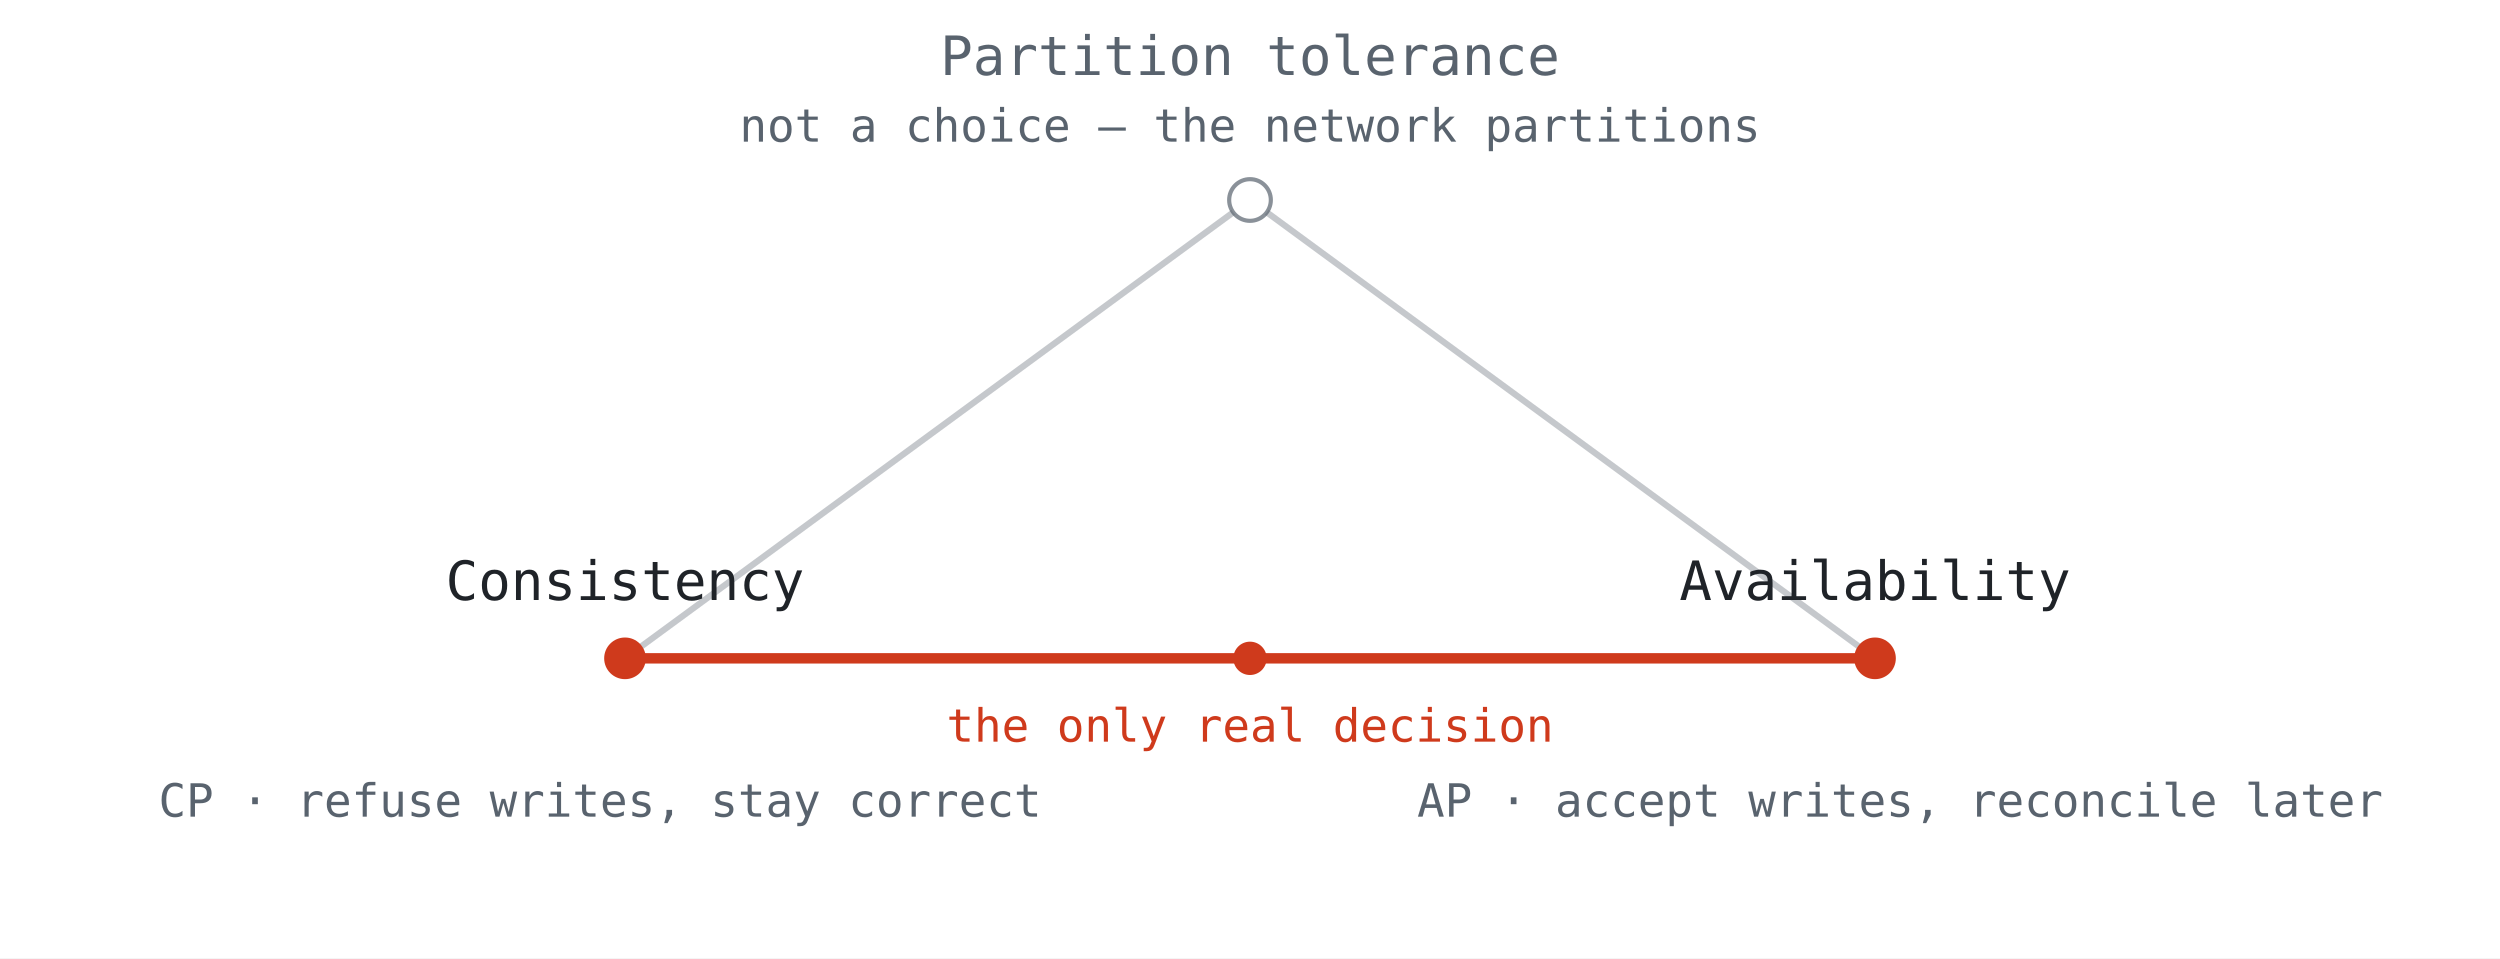
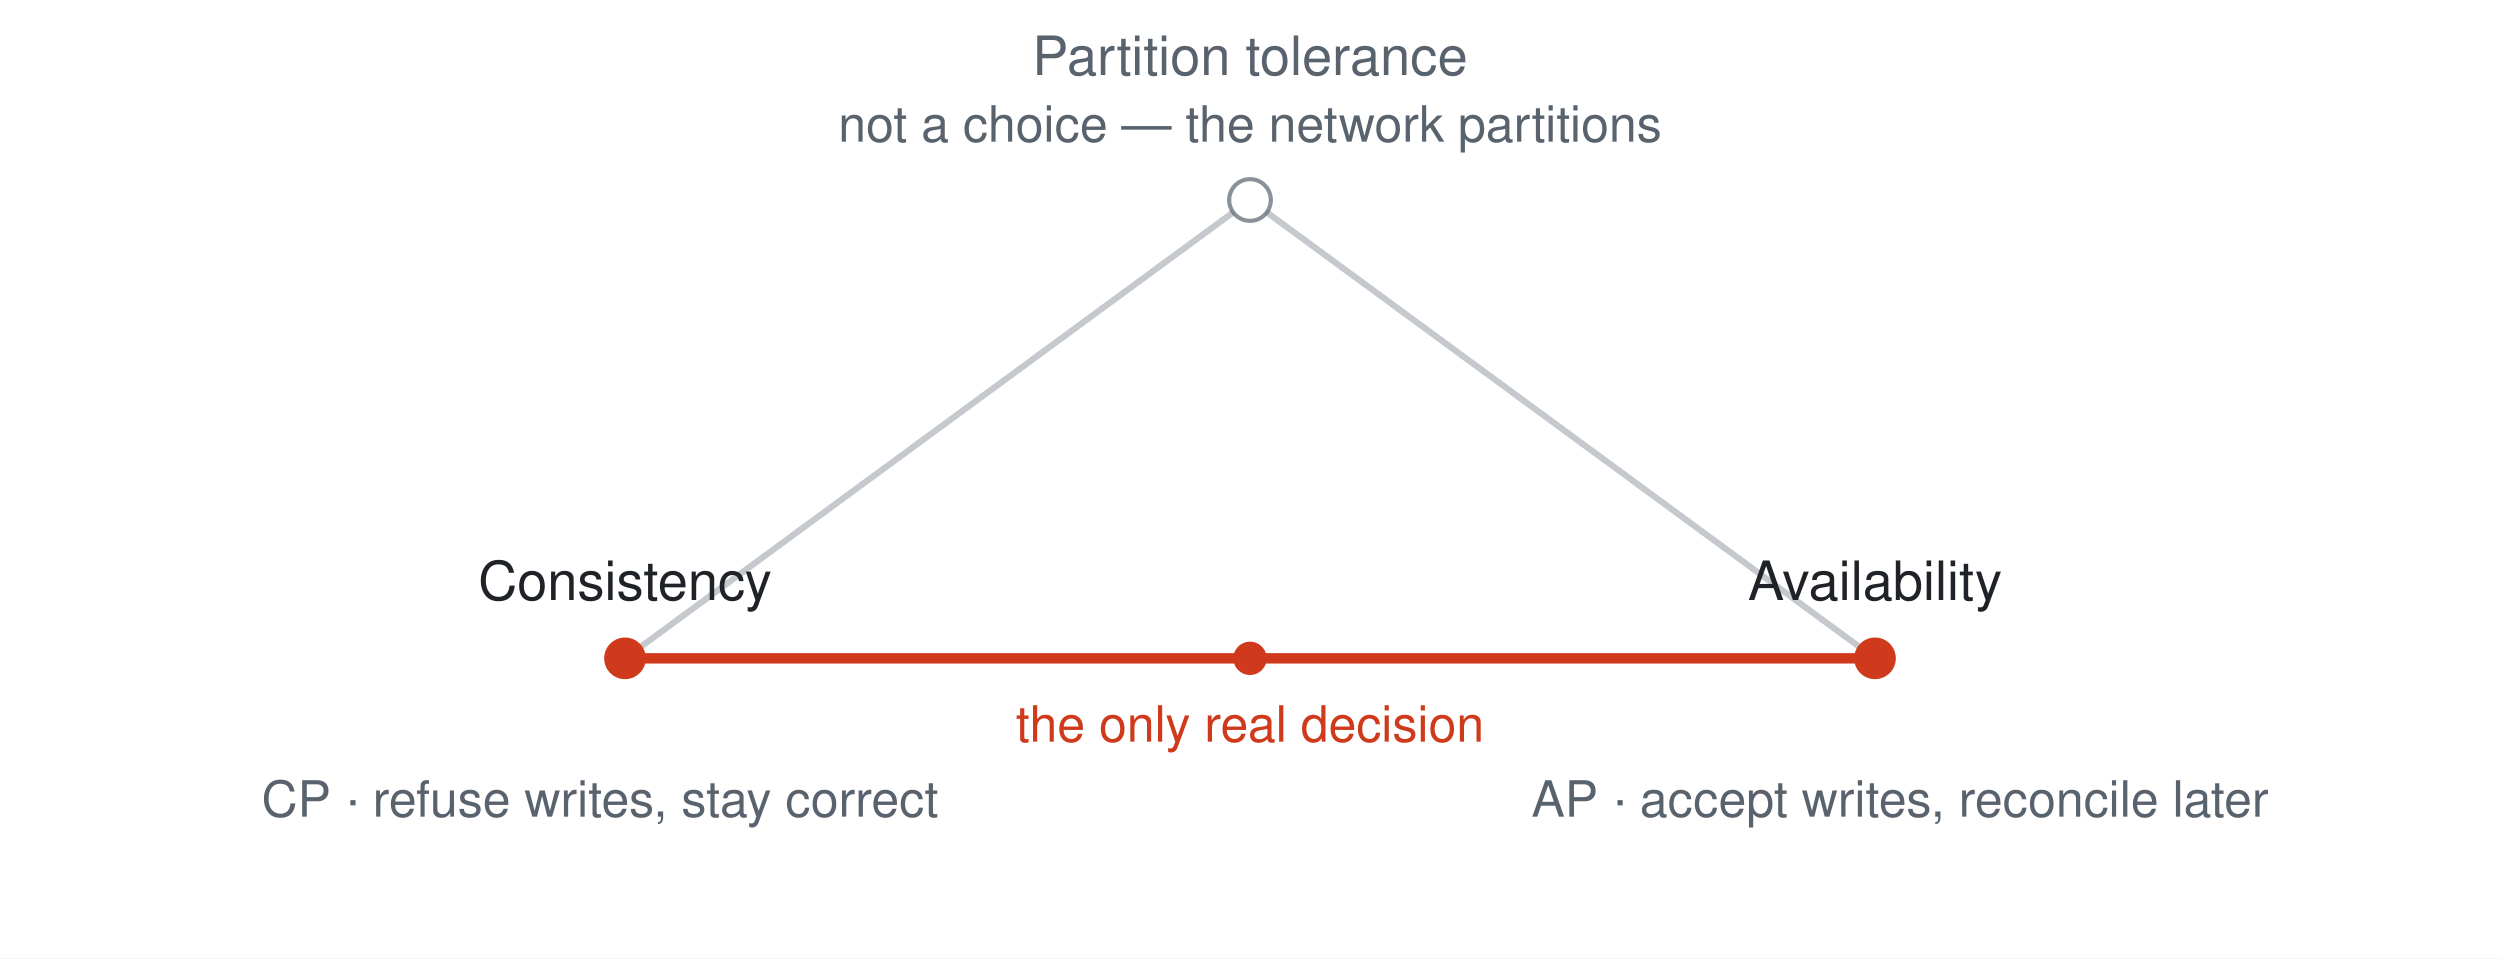
<svg xmlns="http://www.w3.org/2000/svg" width="600" height="230" viewBox="0 0 600 230" role="img">
  <rect width="600" height="230" fill="#ffffff" />
  <line x1="300" y1="48" x2="150" y2="158" stroke="#59636e" stroke-opacity="0.35" stroke-width="1.5" />
  <line x1="300" y1="48" x2="450" y2="158" stroke="#59636e" stroke-opacity="0.35" stroke-width="1.5" />
  <line x1="150" y1="158" x2="450" y2="158" stroke="#cf3a1c" stroke-width="2.5" />
  <circle cx="300" cy="158" r="4" fill="#cf3a1c" />
-   <text x="300" y="178" text-anchor="middle" font-family="ui-monospace, SFMono-Regular, Menlo, monospace" font-size="11" fill="#cf3a1c">the only real decision</text>
+   <text x="300" y="178" text-anchor="middle" font-family="'Atkinson Hyperlegible Next', system-ui, -apple-system, 'Segoe UI', Helvetica, Arial, sans-serif" font-size="12" fill="#cf3a1c">the only real decision</text>
  <circle cx="300" cy="48" r="5" fill="#ffffff" stroke="#59636e" stroke-opacity="0.7" />
-   <text x="300" y="18" text-anchor="middle" font-family="ui-monospace, SFMono-Regular, Menlo, monospace" font-size="13" fill="#59636e">Partition tolerance</text>
-   <text x="300" y="34" text-anchor="middle" font-family="ui-monospace, SFMono-Regular, Menlo, monospace" font-size="11" fill="#59636e">not a choice — the network partitions</text>
+   <text x="300" y="18" text-anchor="middle" font-family="'Atkinson Hyperlegible Next', system-ui, -apple-system, 'Segoe UI', Helvetica, Arial, sans-serif" font-size="13" fill="#59636e">Partition tolerance</text>
+   <text x="300" y="34" text-anchor="middle" font-family="'Atkinson Hyperlegible Next', system-ui, -apple-system, 'Segoe UI', Helvetica, Arial, sans-serif" font-size="12" fill="#59636e">not a choice — the network partitions</text>
  <circle cx="150" cy="158" r="5" fill="#cf3a1c" />
-   <text x="150" y="144" text-anchor="middle" font-family="ui-monospace, SFMono-Regular, Menlo, monospace" font-size="13" fill="#1f2328">Consistency</text>
-   <text x="144" y="196" text-anchor="middle" font-family="ui-monospace, SFMono-Regular, Menlo, monospace" font-size="11" fill="#59636e">CP · refuse writes, stay correct</text>
+   <text x="150" y="144" text-anchor="middle" font-family="'Atkinson Hyperlegible Next', system-ui, -apple-system, 'Segoe UI', Helvetica, Arial, sans-serif" font-size="13" fill="#1f2328">Consistency</text>
+   <text x="144" y="196" text-anchor="middle" font-family="'Atkinson Hyperlegible Next', system-ui, -apple-system, 'Segoe UI', Helvetica, Arial, sans-serif" font-size="12" fill="#59636e">CP · refuse writes, stay correct</text>
  <circle cx="450" cy="158" r="5" fill="#cf3a1c" />
-   <text x="450" y="144" text-anchor="middle" font-family="ui-monospace, SFMono-Regular, Menlo, monospace" font-size="13" fill="#1f2328">Availability</text>
-   <text x="456" y="196" text-anchor="middle" font-family="ui-monospace, SFMono-Regular, Menlo, monospace" font-size="11" fill="#59636e">AP · accept writes, reconcile later</text>
+   <text x="450" y="144" text-anchor="middle" font-family="'Atkinson Hyperlegible Next', system-ui, -apple-system, 'Segoe UI', Helvetica, Arial, sans-serif" font-size="13" fill="#1f2328">Availability</text>
+   <text x="456" y="196" text-anchor="middle" font-family="'Atkinson Hyperlegible Next', system-ui, -apple-system, 'Segoe UI', Helvetica, Arial, sans-serif" font-size="12" fill="#59636e">AP · accept writes, reconcile later</text>
</svg>
